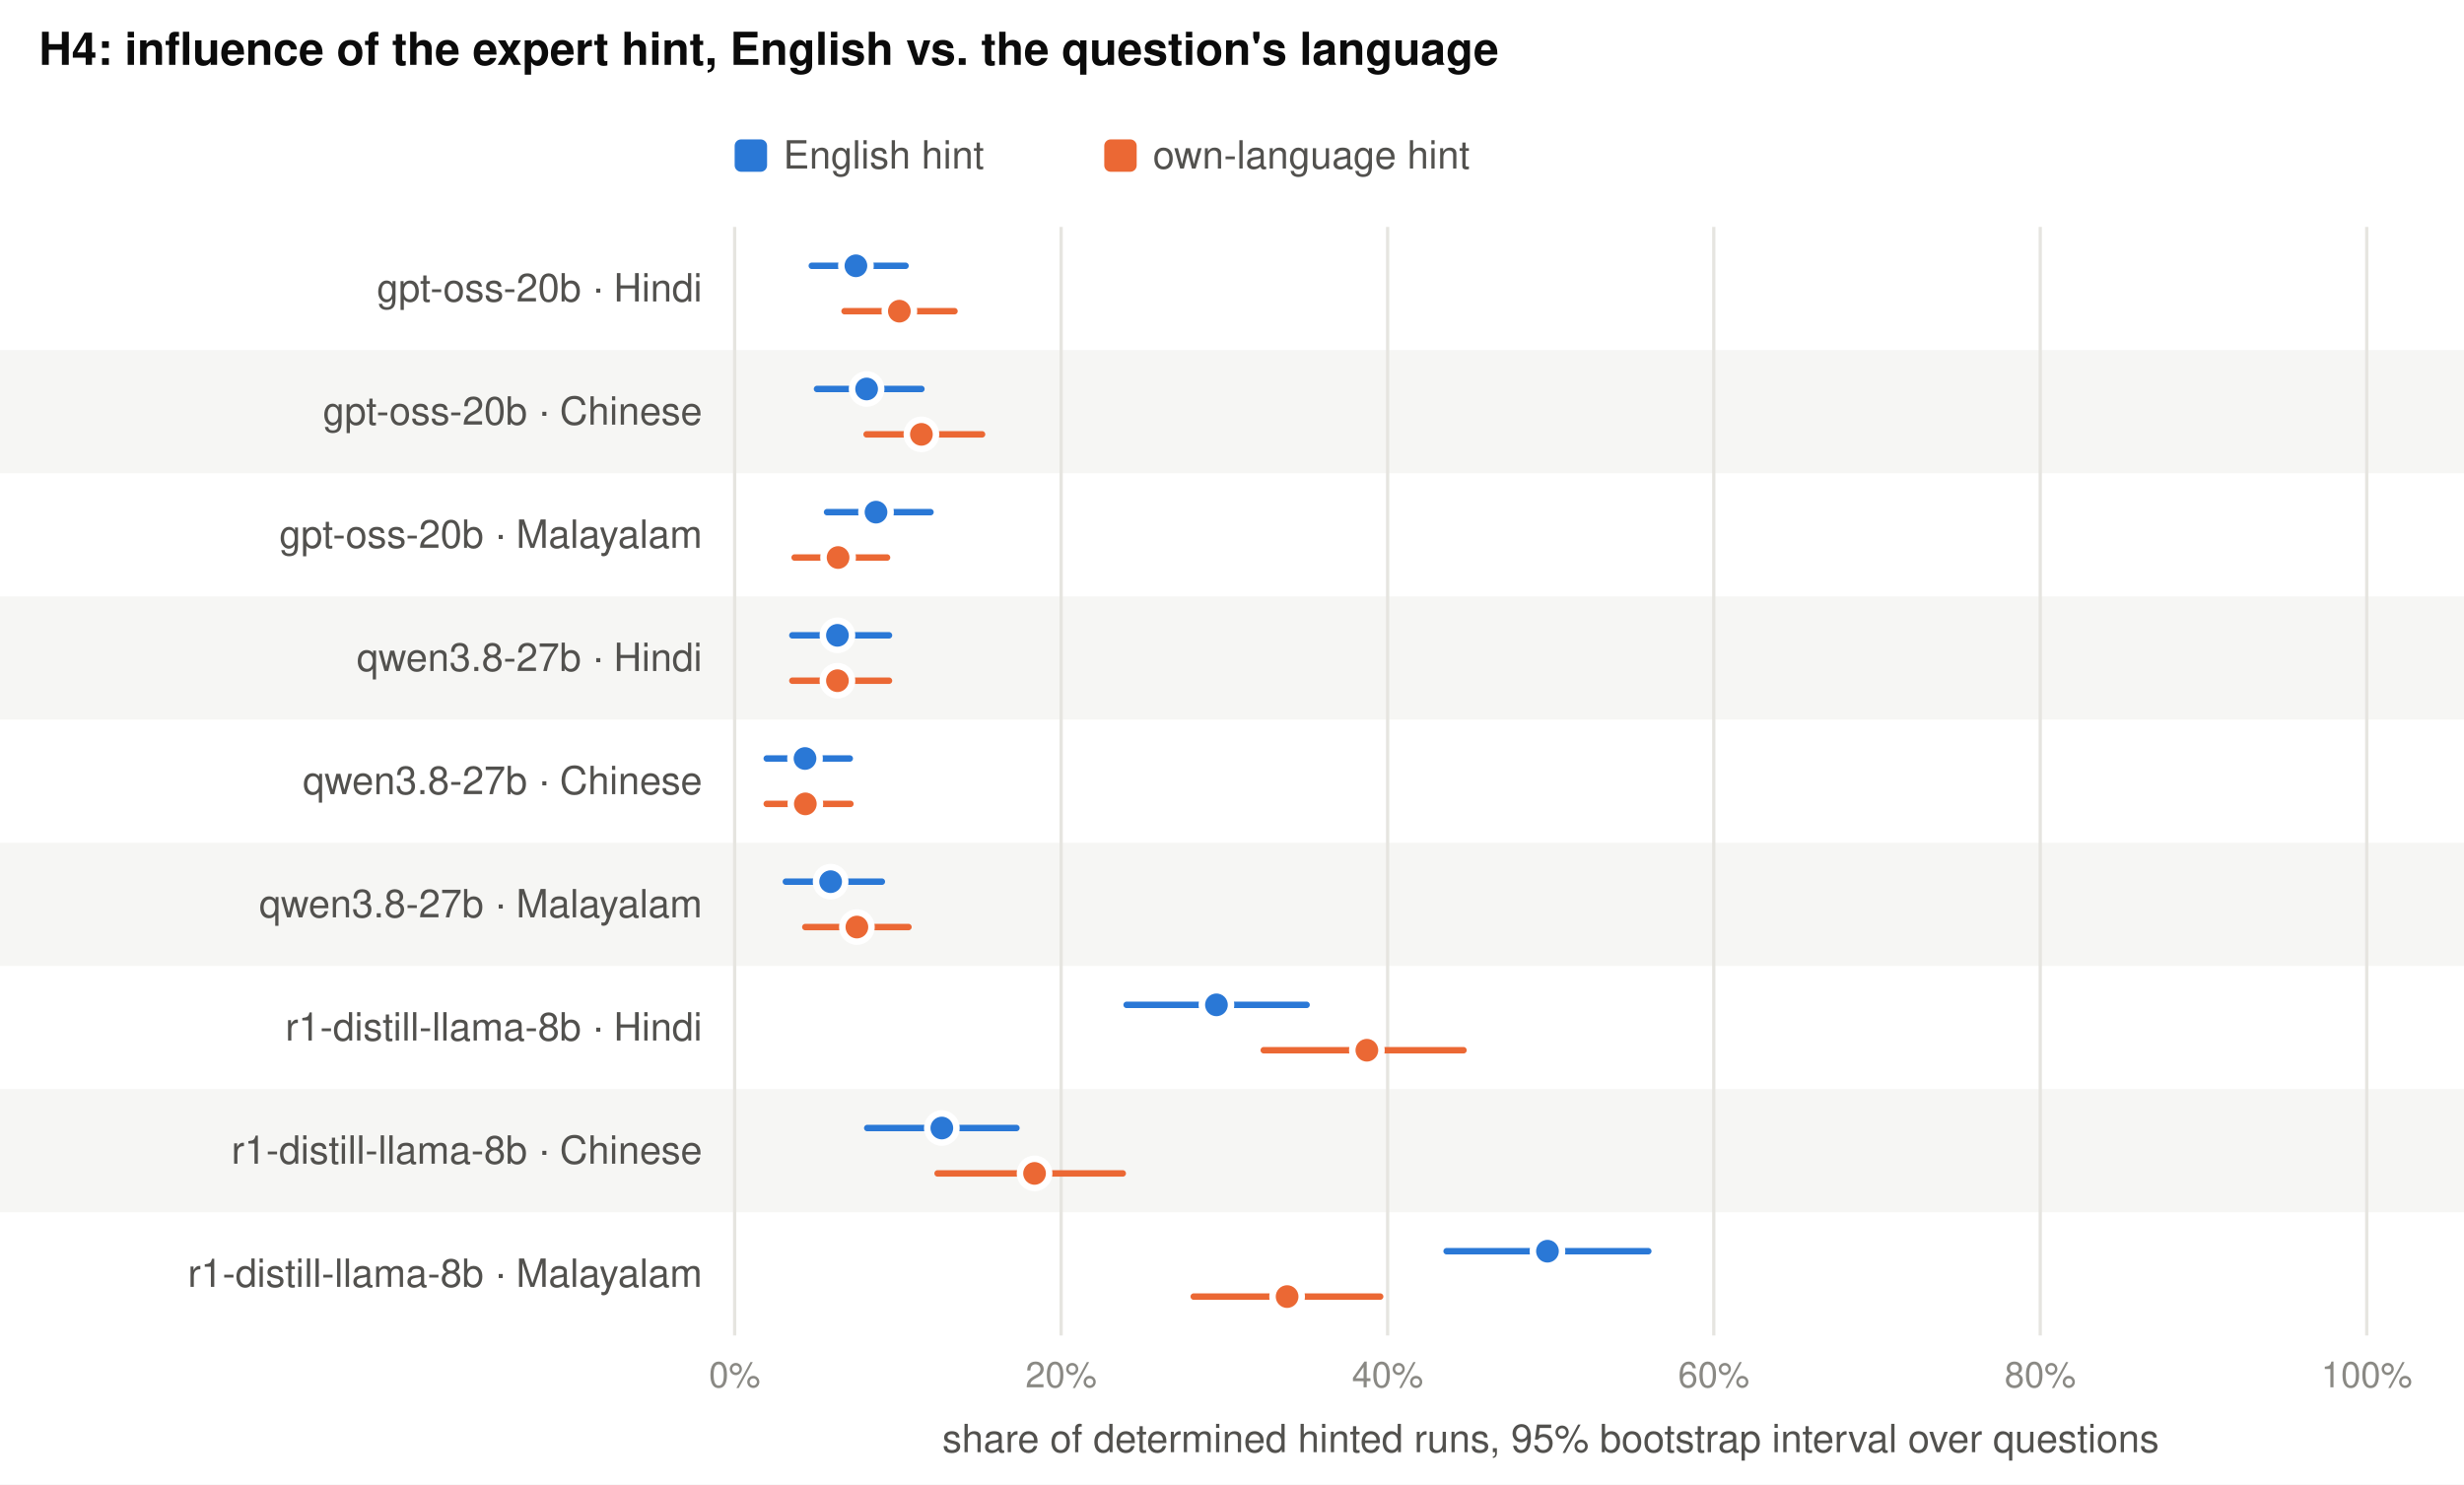
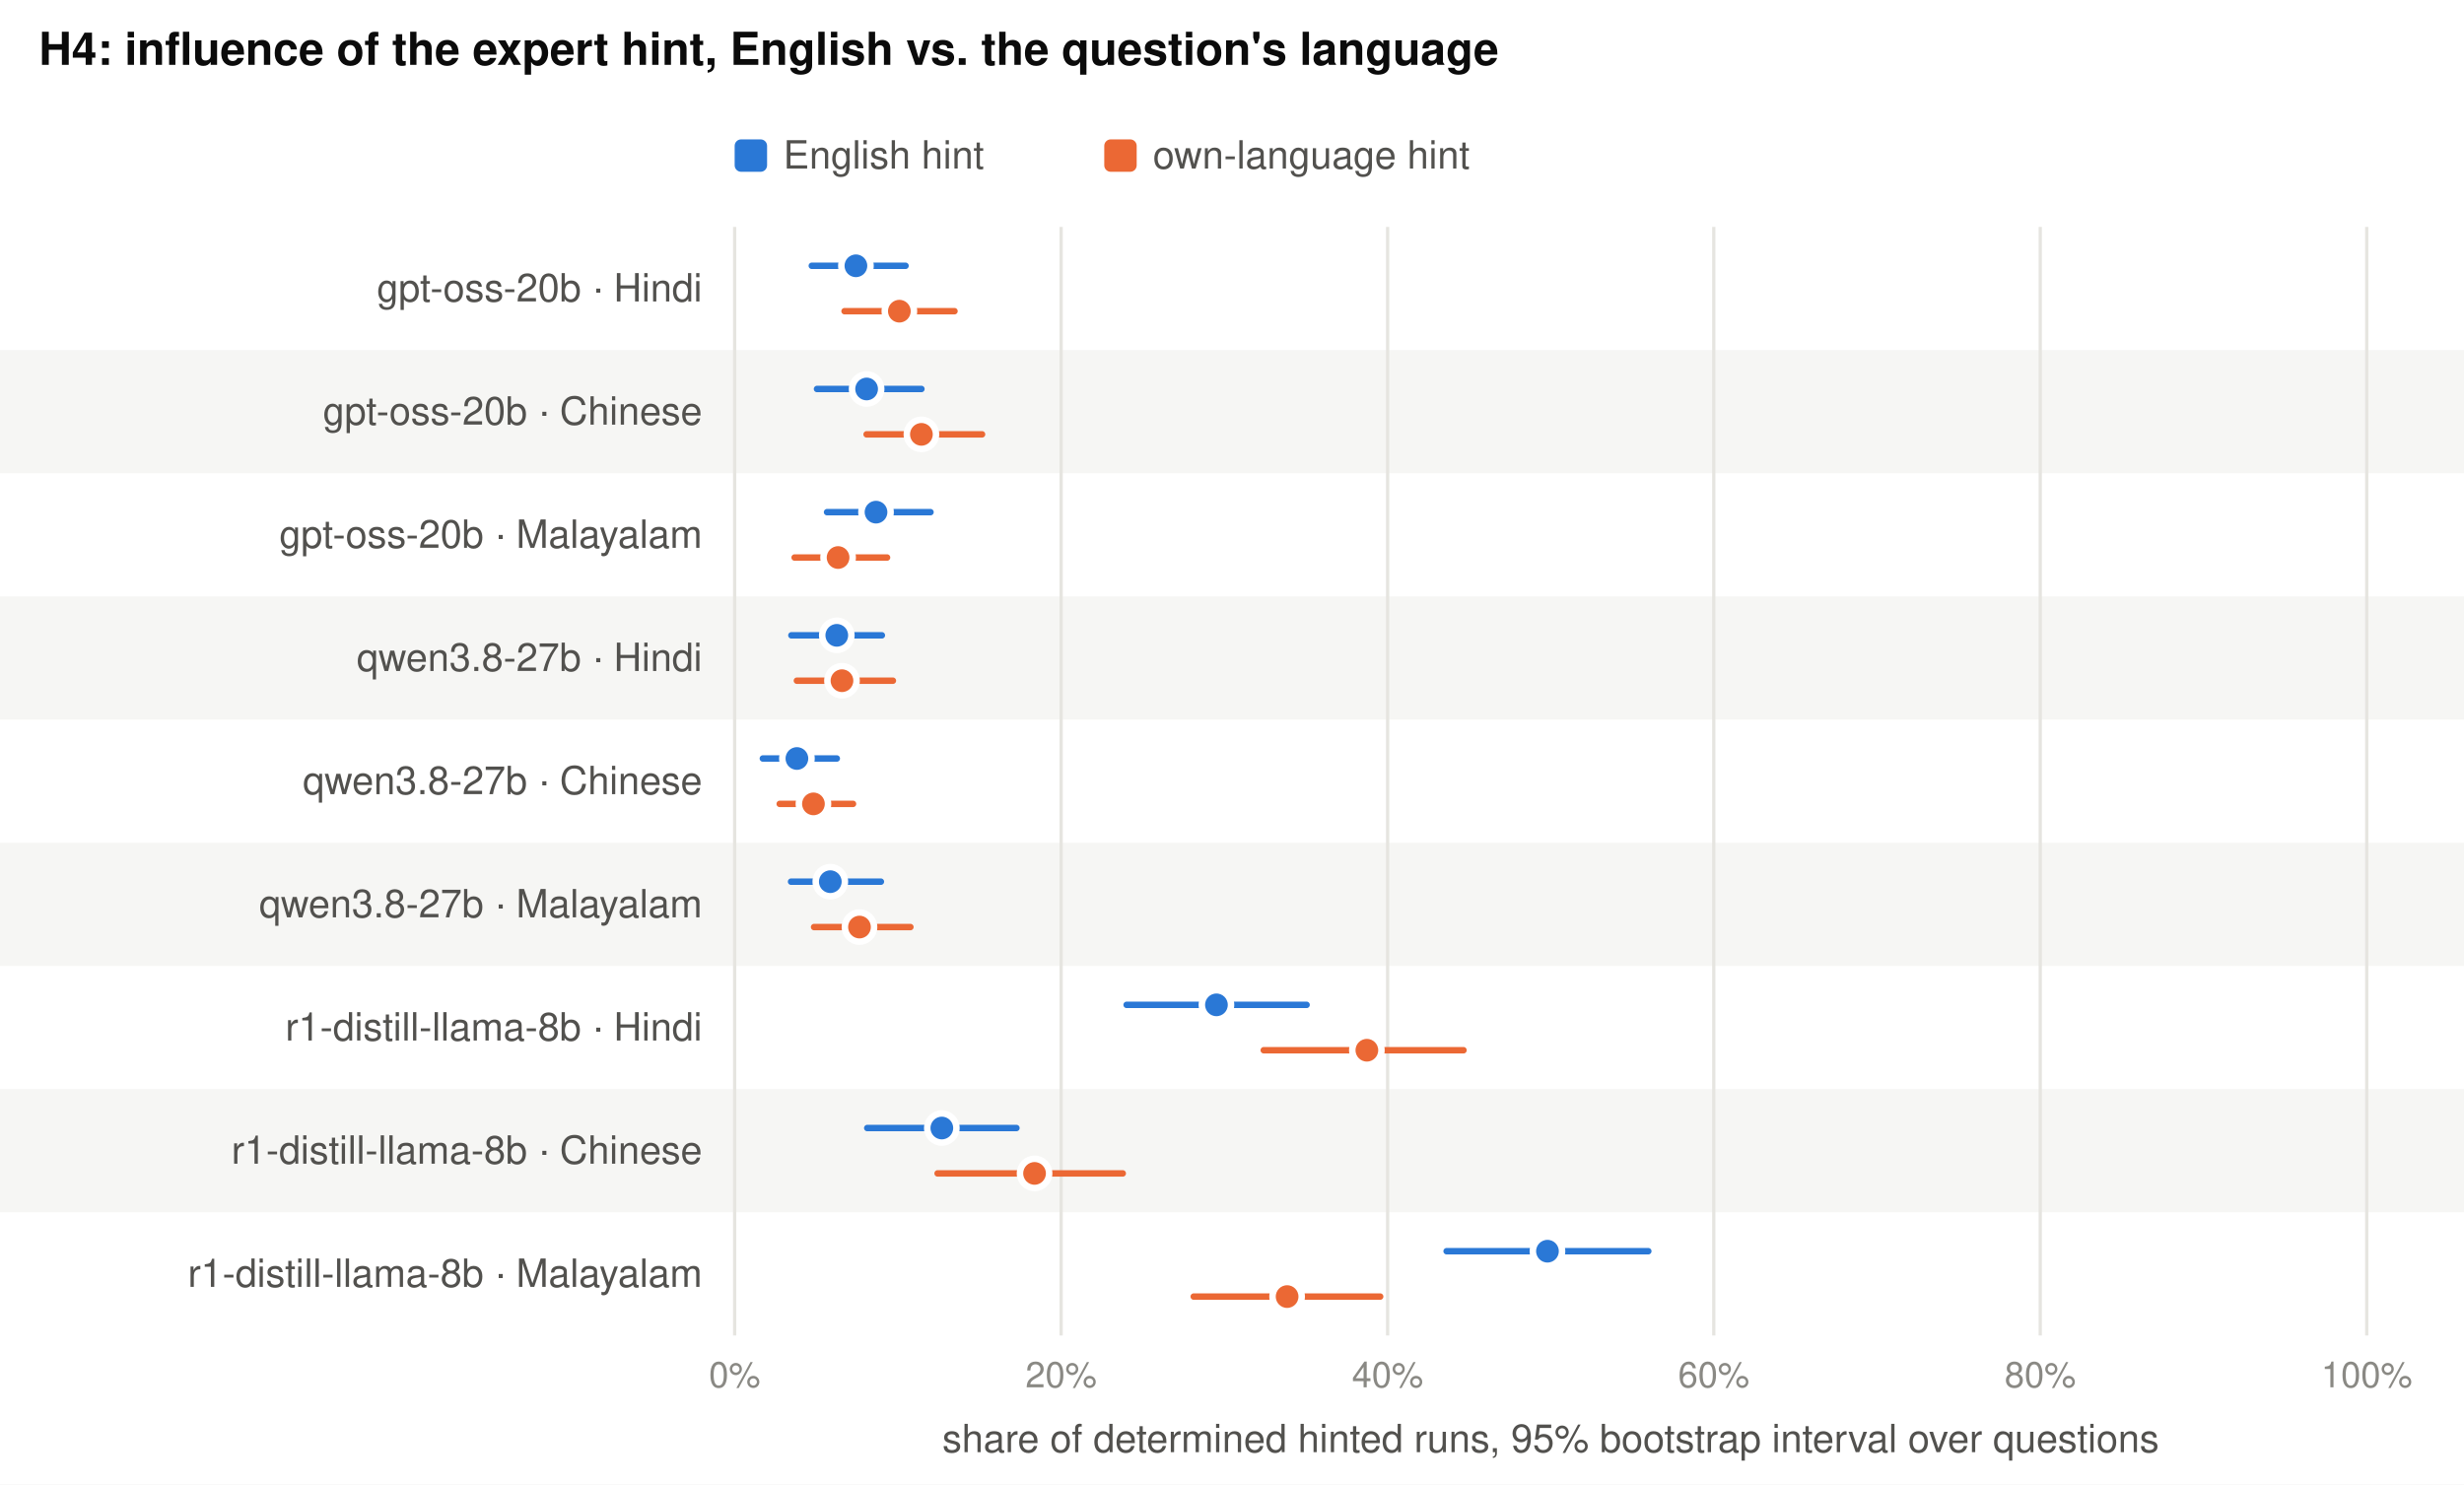
<svg xmlns="http://www.w3.org/2000/svg" width="760" height="458" viewBox="0 0 760 458" role="img">
  <rect width="100%" height="100%" fill="#ffffff" />
  <text x="12.0" y="20.0" font-size="14" fill="#0b0b0b" text-anchor="start" font-weight="bold" font-family="Helvetica, Arial, sans-serif">H4: influence of the expert hint, English vs. the question's language</text>
  <rect x="226.6" y="43" width="10" height="10" rx="2" fill="#2a78d6" />
  <text x="241.6" y="52.0" font-size="12" fill="#52514e" text-anchor="start" font-weight="normal" font-family="Helvetica, Arial, sans-serif">English hint</text>
  <rect x="340.6" y="43" width="10" height="10" rx="2" fill="#eb6834" />
  <text x="355.6" y="52.0" font-size="12" fill="#52514e" text-anchor="start" font-weight="normal" font-family="Helvetica, Arial, sans-serif">own-language hint</text>
  <rect x="0" y="108" width="760" height="38" fill="#f6f6f4" />
  <rect x="0" y="184" width="760" height="38" fill="#f6f6f4" />
  <rect x="0" y="260" width="760" height="38" fill="#f6f6f4" />
  <rect x="0" y="336" width="760" height="38" fill="#f6f6f4" />
  <line x1="226.6" y1="70" x2="226.6" y2="412" stroke="#e6e5e0" stroke-width="1" />
  <text x="226.6" y="428.0" font-size="11" fill="#8a8984" text-anchor="middle" font-weight="normal" font-family="Helvetica, Arial, sans-serif">0%</text>
  <line x1="327.3" y1="70" x2="327.3" y2="412" stroke="#e6e5e0" stroke-width="1" />
  <text x="327.3" y="428.0" font-size="11" fill="#8a8984" text-anchor="middle" font-weight="normal" font-family="Helvetica, Arial, sans-serif">20%</text>
  <line x1="428.0" y1="70" x2="428.0" y2="412" stroke="#e6e5e0" stroke-width="1" />
  <text x="428.0" y="428.0" font-size="11" fill="#8a8984" text-anchor="middle" font-weight="normal" font-family="Helvetica, Arial, sans-serif">40%</text>
  <line x1="528.6" y1="70" x2="528.6" y2="412" stroke="#e6e5e0" stroke-width="1" />
  <text x="528.6" y="428.0" font-size="11" fill="#8a8984" text-anchor="middle" font-weight="normal" font-family="Helvetica, Arial, sans-serif">60%</text>
  <line x1="629.3" y1="70" x2="629.3" y2="412" stroke="#e6e5e0" stroke-width="1" />
  <text x="629.3" y="428.0" font-size="11" fill="#8a8984" text-anchor="middle" font-weight="normal" font-family="Helvetica, Arial, sans-serif">80%</text>
  <line x1="730.0" y1="70" x2="730.0" y2="412" stroke="#e6e5e0" stroke-width="1" />
  <text x="730.0" y="428.0" font-size="11" fill="#8a8984" text-anchor="middle" font-weight="normal" font-family="Helvetica, Arial, sans-serif">100%</text>
  <text x="478.3" y="448.0" font-size="12" fill="#52514e" text-anchor="middle" font-weight="normal" font-family="Helvetica, Arial, sans-serif">share of determined hinted runs, 95% bootstrap interval over questions</text>
  <text x="216.6" y="93.0" font-size="12" fill="#52514e" text-anchor="end" font-weight="normal" font-family="Helvetica, Arial, sans-serif">gpt-oss-20b · Hindi</text>
  <line x1="250.4" y1="82.0" x2="279.3" y2="82.0" stroke="#2a78d6" stroke-width="2" stroke-linecap="round" />
  <circle cx="264.0" cy="82.0" r="4.5" fill="#2a78d6" stroke="#ffffff" stroke-width="2" />
  <line x1="260.5" y1="96.0" x2="294.4" y2="96.0" stroke="#eb6834" stroke-width="2" stroke-linecap="round" />
  <circle cx="277.4" cy="96.0" r="4.5" fill="#eb6834" stroke="#ffffff" stroke-width="2" />
  <text x="216.6" y="131.0" font-size="12" fill="#52514e" text-anchor="end" font-weight="normal" font-family="Helvetica, Arial, sans-serif">gpt-oss-20b · Chinese</text>
  <line x1="252.0" y1="120.0" x2="284.2" y2="120.0" stroke="#2a78d6" stroke-width="2" stroke-linecap="round" />
  <circle cx="267.3" cy="120.0" r="4.5" fill="#2a78d6" stroke="#ffffff" stroke-width="2" />
  <line x1="267.3" y1="134.0" x2="302.9" y2="134.0" stroke="#eb6834" stroke-width="2" stroke-linecap="round" />
  <circle cx="284.2" cy="134.0" r="4.5" fill="#eb6834" stroke="#ffffff" stroke-width="2" />
  <text x="216.6" y="169.0" font-size="12" fill="#52514e" text-anchor="end" font-weight="normal" font-family="Helvetica, Arial, sans-serif">gpt-oss-20b · Malayalam</text>
  <line x1="255.1" y1="158.0" x2="287.0" y2="158.0" stroke="#2a78d6" stroke-width="2" stroke-linecap="round" />
  <circle cx="270.2" cy="158.0" r="4.5" fill="#2a78d6" stroke="#ffffff" stroke-width="2" />
  <line x1="245.1" y1="172.0" x2="273.6" y2="172.0" stroke="#eb6834" stroke-width="2" stroke-linecap="round" />
  <circle cx="258.5" cy="172.0" r="4.5" fill="#eb6834" stroke="#ffffff" stroke-width="2" />
  <text x="216.6" y="207.0" font-size="12" fill="#52514e" text-anchor="end" font-weight="normal" font-family="Helvetica, Arial, sans-serif">qwen3.8-27b · Hindi</text>
-   <line x1="244.4" y1="196.0" x2="274.2" y2="196.0" stroke="#2a78d6" stroke-width="2" stroke-linecap="round" />
-   <circle cx="258.3" cy="196.0" r="4.5" fill="#2a78d6" stroke="#ffffff" stroke-width="2" />
-   <line x1="244.4" y1="210.0" x2="274.2" y2="210.0" stroke="#eb6834" stroke-width="2" stroke-linecap="round" />
-   <circle cx="258.3" cy="210.0" r="4.5" fill="#eb6834" stroke="#ffffff" stroke-width="2" />
+   <line x1="244.1" y1="196.0" x2="272.0" y2="196.0" stroke="#2a78d6" stroke-width="2" stroke-linecap="round" />
+   <circle cx="258.1" cy="196.0" r="4.5" fill="#2a78d6" stroke="#ffffff" stroke-width="2" />
+   <line x1="245.8" y1="210.0" x2="275.4" y2="210.0" stroke="#eb6834" stroke-width="2" stroke-linecap="round" />
+   <circle cx="259.7" cy="210.0" r="4.5" fill="#eb6834" stroke="#ffffff" stroke-width="2" />
  <text x="216.6" y="245.0" font-size="12" fill="#52514e" text-anchor="end" font-weight="normal" font-family="Helvetica, Arial, sans-serif">qwen3.8-27b · Chinese</text>
-   <line x1="236.5" y1="234.0" x2="262.1" y2="234.0" stroke="#2a78d6" stroke-width="2" stroke-linecap="round" />
-   <circle cx="248.3" cy="234.0" r="4.5" fill="#2a78d6" stroke="#ffffff" stroke-width="2" />
-   <line x1="236.5" y1="248.0" x2="262.3" y2="248.0" stroke="#eb6834" stroke-width="2" stroke-linecap="round" />
-   <circle cx="248.4" cy="248.0" r="4.5" fill="#eb6834" stroke="#ffffff" stroke-width="2" />
+   <line x1="235.3" y1="234.0" x2="258.1" y2="234.0" stroke="#2a78d6" stroke-width="2" stroke-linecap="round" />
+   <circle cx="245.8" cy="234.0" r="4.5" fill="#2a78d6" stroke="#ffffff" stroke-width="2" />
+   <line x1="240.5" y1="248.0" x2="263.1" y2="248.0" stroke="#eb6834" stroke-width="2" stroke-linecap="round" />
+   <circle cx="250.9" cy="248.0" r="4.5" fill="#eb6834" stroke="#ffffff" stroke-width="2" />
  <text x="216.6" y="283.0" font-size="12" fill="#52514e" text-anchor="end" font-weight="normal" font-family="Helvetica, Arial, sans-serif">qwen3.8-27b · Malayalam</text>
-   <line x1="242.4" y1="272.0" x2="272.0" y2="272.0" stroke="#2a78d6" stroke-width="2" stroke-linecap="round" />
-   <circle cx="256.2" cy="272.0" r="4.5" fill="#2a78d6" stroke="#ffffff" stroke-width="2" />
-   <line x1="248.4" y1="286.0" x2="280.2" y2="286.0" stroke="#eb6834" stroke-width="2" stroke-linecap="round" />
-   <circle cx="264.3" cy="286.0" r="4.5" fill="#eb6834" stroke="#ffffff" stroke-width="2" />
+   <line x1="244.0" y1="272.0" x2="271.7" y2="272.0" stroke="#2a78d6" stroke-width="2" stroke-linecap="round" />
+   <circle cx="256.1" cy="272.0" r="4.5" fill="#2a78d6" stroke="#ffffff" stroke-width="2" />
+   <line x1="251.1" y1="286.0" x2="280.8" y2="286.0" stroke="#eb6834" stroke-width="2" stroke-linecap="round" />
+   <circle cx="265.1" cy="286.0" r="4.5" fill="#eb6834" stroke="#ffffff" stroke-width="2" />
  <text x="216.6" y="321.0" font-size="12" fill="#52514e" text-anchor="end" font-weight="normal" font-family="Helvetica, Arial, sans-serif">r1-distill-llama-8b · Hindi</text>
  <line x1="347.5" y1="310.0" x2="403.0" y2="310.0" stroke="#2a78d6" stroke-width="2" stroke-linecap="round" />
  <circle cx="375.2" cy="310.0" r="4.5" fill="#2a78d6" stroke="#ffffff" stroke-width="2" />
  <line x1="389.8" y1="324.0" x2="451.4" y2="324.0" stroke="#eb6834" stroke-width="2" stroke-linecap="round" />
  <circle cx="421.6" cy="324.0" r="4.5" fill="#eb6834" stroke="#ffffff" stroke-width="2" />
  <text x="216.6" y="359.0" font-size="12" fill="#52514e" text-anchor="end" font-weight="normal" font-family="Helvetica, Arial, sans-serif">r1-distill-llama-8b · Chinese</text>
  <line x1="267.5" y1="348.0" x2="313.5" y2="348.0" stroke="#2a78d6" stroke-width="2" stroke-linecap="round" />
  <circle cx="290.5" cy="348.0" r="4.5" fill="#2a78d6" stroke="#ffffff" stroke-width="2" />
  <line x1="289.2" y1="362.0" x2="346.3" y2="362.0" stroke="#eb6834" stroke-width="2" stroke-linecap="round" />
  <circle cx="319.1" cy="362.0" r="4.5" fill="#eb6834" stroke="#ffffff" stroke-width="2" />
  <text x="216.6" y="397.0" font-size="12" fill="#52514e" text-anchor="end" font-weight="normal" font-family="Helvetica, Arial, sans-serif">r1-distill-llama-8b · Malayalam</text>
  <line x1="446.2" y1="386.0" x2="508.4" y2="386.0" stroke="#2a78d6" stroke-width="2" stroke-linecap="round" />
  <circle cx="477.3" cy="386.0" r="4.5" fill="#2a78d6" stroke="#ffffff" stroke-width="2" />
  <line x1="368.2" y1="400.0" x2="425.7" y2="400.0" stroke="#eb6834" stroke-width="2" stroke-linecap="round" />
  <circle cx="397.0" cy="400.0" r="4.5" fill="#eb6834" stroke="#ffffff" stroke-width="2" />
</svg>
